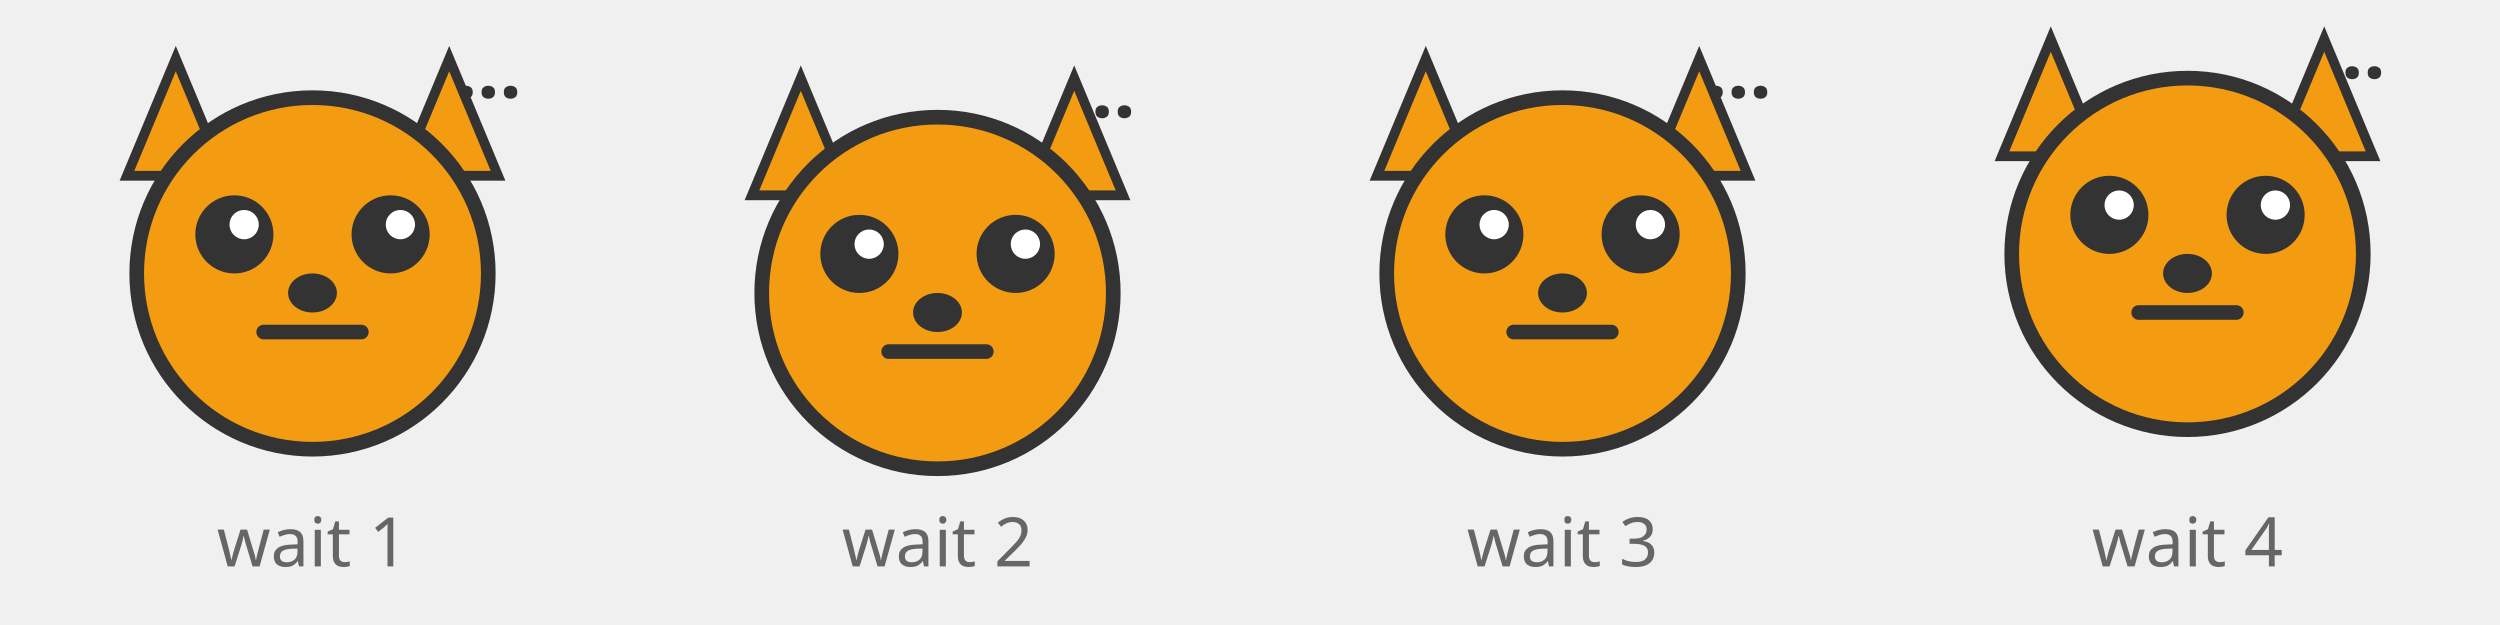
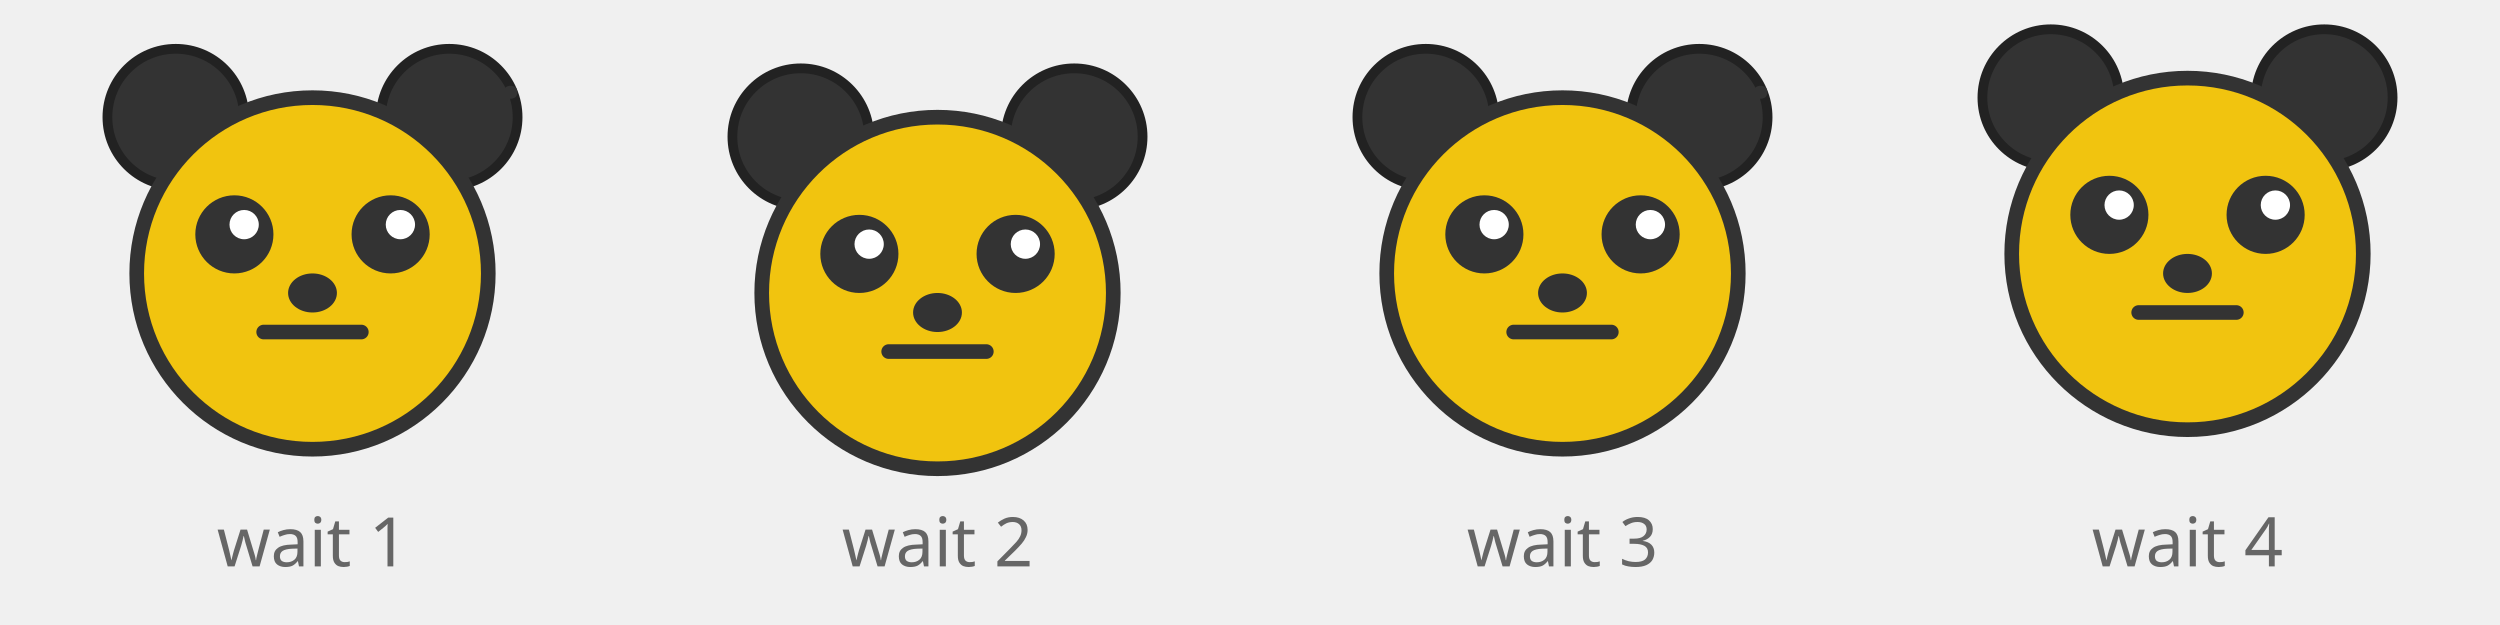
<svg xmlns="http://www.w3.org/2000/svg" width="256" height="64" viewBox="0 0 256 64">
  <rect width="256" height="64" fill="none" />
-   <polygon points="13,18 18,6 23,18" fill="#F39C12" stroke="#333" stroke-width="1" />
-   <polygon points="41,18 46,6 51,18" fill="#F39C12" stroke="#333" stroke-width="1" />
-   <circle cx="32" cy="28" r="18" fill="#F39C12" stroke="#333" stroke-width="1.5" />
+   <circle cx="18" cy="12" r="7" fill="#333" stroke="#222" stroke-width="1" />
+   <circle cx="46" cy="12" r="7" fill="#333" stroke="#222" stroke-width="1" />
+   <circle cx="32" cy="28" r="18" fill="#F1C40F" stroke="#333" stroke-width="1.5" />
  <circle cx="24" cy="24" r="4" fill="#333" />
  <circle cx="40" cy="24" r="4" fill="#333" />
  <circle cx="25" cy="23" r="1.5" fill="white" />
  <circle cx="41" cy="23" r="1.5" fill="white" />
  <ellipse cx="32" cy="30" rx="2.5" ry="2" fill="#333" />
  <line x1="27" y1="34" x2="37" y2="34" stroke="#333" stroke-width="1.5" stroke-linecap="round" />
  <text x="50" y="10" font-family="sans-serif" font-size="8" font-weight="bold" fill="#333" text-anchor="middle">...</text>
  <text x="32" y="58" font-family="sans-serif" font-size="7" fill="#666" text-anchor="middle">wait 1</text>
-   <polygon points="77,20 82,8 87,20" fill="#F39C12" stroke="#333" stroke-width="1" />
-   <polygon points="105,20 110,8 115,20" fill="#F39C12" stroke="#333" stroke-width="1" />
-   <circle cx="96" cy="30" r="18" fill="#F39C12" stroke="#333" stroke-width="1.5" />
+   <circle cx="82" cy="14" r="7" fill="#333" stroke="#222" stroke-width="1" />
+   <circle cx="110" cy="14" r="7" fill="#333" stroke="#222" stroke-width="1" />
+   <circle cx="96" cy="30" r="18" fill="#F1C40F" stroke="#333" stroke-width="1.5" />
  <circle cx="88" cy="26" r="4" fill="#333" />
  <circle cx="104" cy="26" r="4" fill="#333" />
  <circle cx="89" cy="25" r="1.5" fill="white" />
  <circle cx="105" cy="25" r="1.5" fill="white" />
  <ellipse cx="96" cy="32" rx="2.5" ry="2" fill="#333" />
  <line x1="91" y1="36" x2="101" y2="36" stroke="#333" stroke-width="1.5" stroke-linecap="round" />
  <text x="114" y="12" font-family="sans-serif" font-size="8" font-weight="bold" fill="#333" text-anchor="middle">..</text>
  <text x="96" y="58" font-family="sans-serif" font-size="7" fill="#666" text-anchor="middle">wait 2</text>
-   <polygon points="141,18 146,6 151,18" fill="#F39C12" stroke="#333" stroke-width="1" />
-   <polygon points="169,18 174,6 179,18" fill="#F39C12" stroke="#333" stroke-width="1" />
-   <circle cx="160" cy="28" r="18" fill="#F39C12" stroke="#333" stroke-width="1.5" />
+   <circle cx="146" cy="12" r="7" fill="#333" stroke="#222" stroke-width="1" />
+   <circle cx="174" cy="12" r="7" fill="#333" stroke="#222" stroke-width="1" />
+   <circle cx="160" cy="28" r="18" fill="#F1C40F" stroke="#333" stroke-width="1.5" />
  <circle cx="152" cy="24" r="4" fill="#333" />
  <circle cx="168" cy="24" r="4" fill="#333" />
  <circle cx="153" cy="23" r="1.5" fill="white" />
  <circle cx="169" cy="23" r="1.5" fill="white" />
  <ellipse cx="160" cy="30" rx="2.5" ry="2" fill="#333" />
  <line x1="155" y1="34" x2="165" y2="34" stroke="#333" stroke-width="1.5" stroke-linecap="round" />
  <text x="178" y="10" font-family="sans-serif" font-size="8" font-weight="bold" fill="#333" text-anchor="middle">...</text>
  <text x="160" y="58" font-family="sans-serif" font-size="7" fill="#666" text-anchor="middle">wait 3</text>
-   <polygon points="205,16 210,4 215,16" fill="#F39C12" stroke="#333" stroke-width="1" />
-   <polygon points="233,16 238,4 243,16" fill="#F39C12" stroke="#333" stroke-width="1" />
-   <circle cx="224" cy="26" r="18" fill="#F39C12" stroke="#333" stroke-width="1.5" />
+   <circle cx="210" cy="10" r="7" fill="#333" stroke="#222" stroke-width="1" />
+   <circle cx="238" cy="10" r="7" fill="#333" stroke="#222" stroke-width="1" />
+   <circle cx="224" cy="26" r="18" fill="#F1C40F" stroke="#333" stroke-width="1.5" />
  <circle cx="216" cy="22" r="4" fill="#333" />
  <circle cx="232" cy="22" r="4" fill="#333" />
  <circle cx="217" cy="21" r="1.5" fill="white" />
  <circle cx="233" cy="21" r="1.5" fill="white" />
  <ellipse cx="224" cy="28" rx="2.5" ry="2" fill="#333" />
  <line x1="219" y1="32" x2="229" y2="32" stroke="#333" stroke-width="1.5" stroke-linecap="round" />
  <text x="242" y="8" font-family="sans-serif" font-size="8" font-weight="bold" fill="#333" text-anchor="middle">..</text>
  <text x="224" y="58" font-family="sans-serif" font-size="7" fill="#666" text-anchor="middle">wait 4</text>
</svg>
